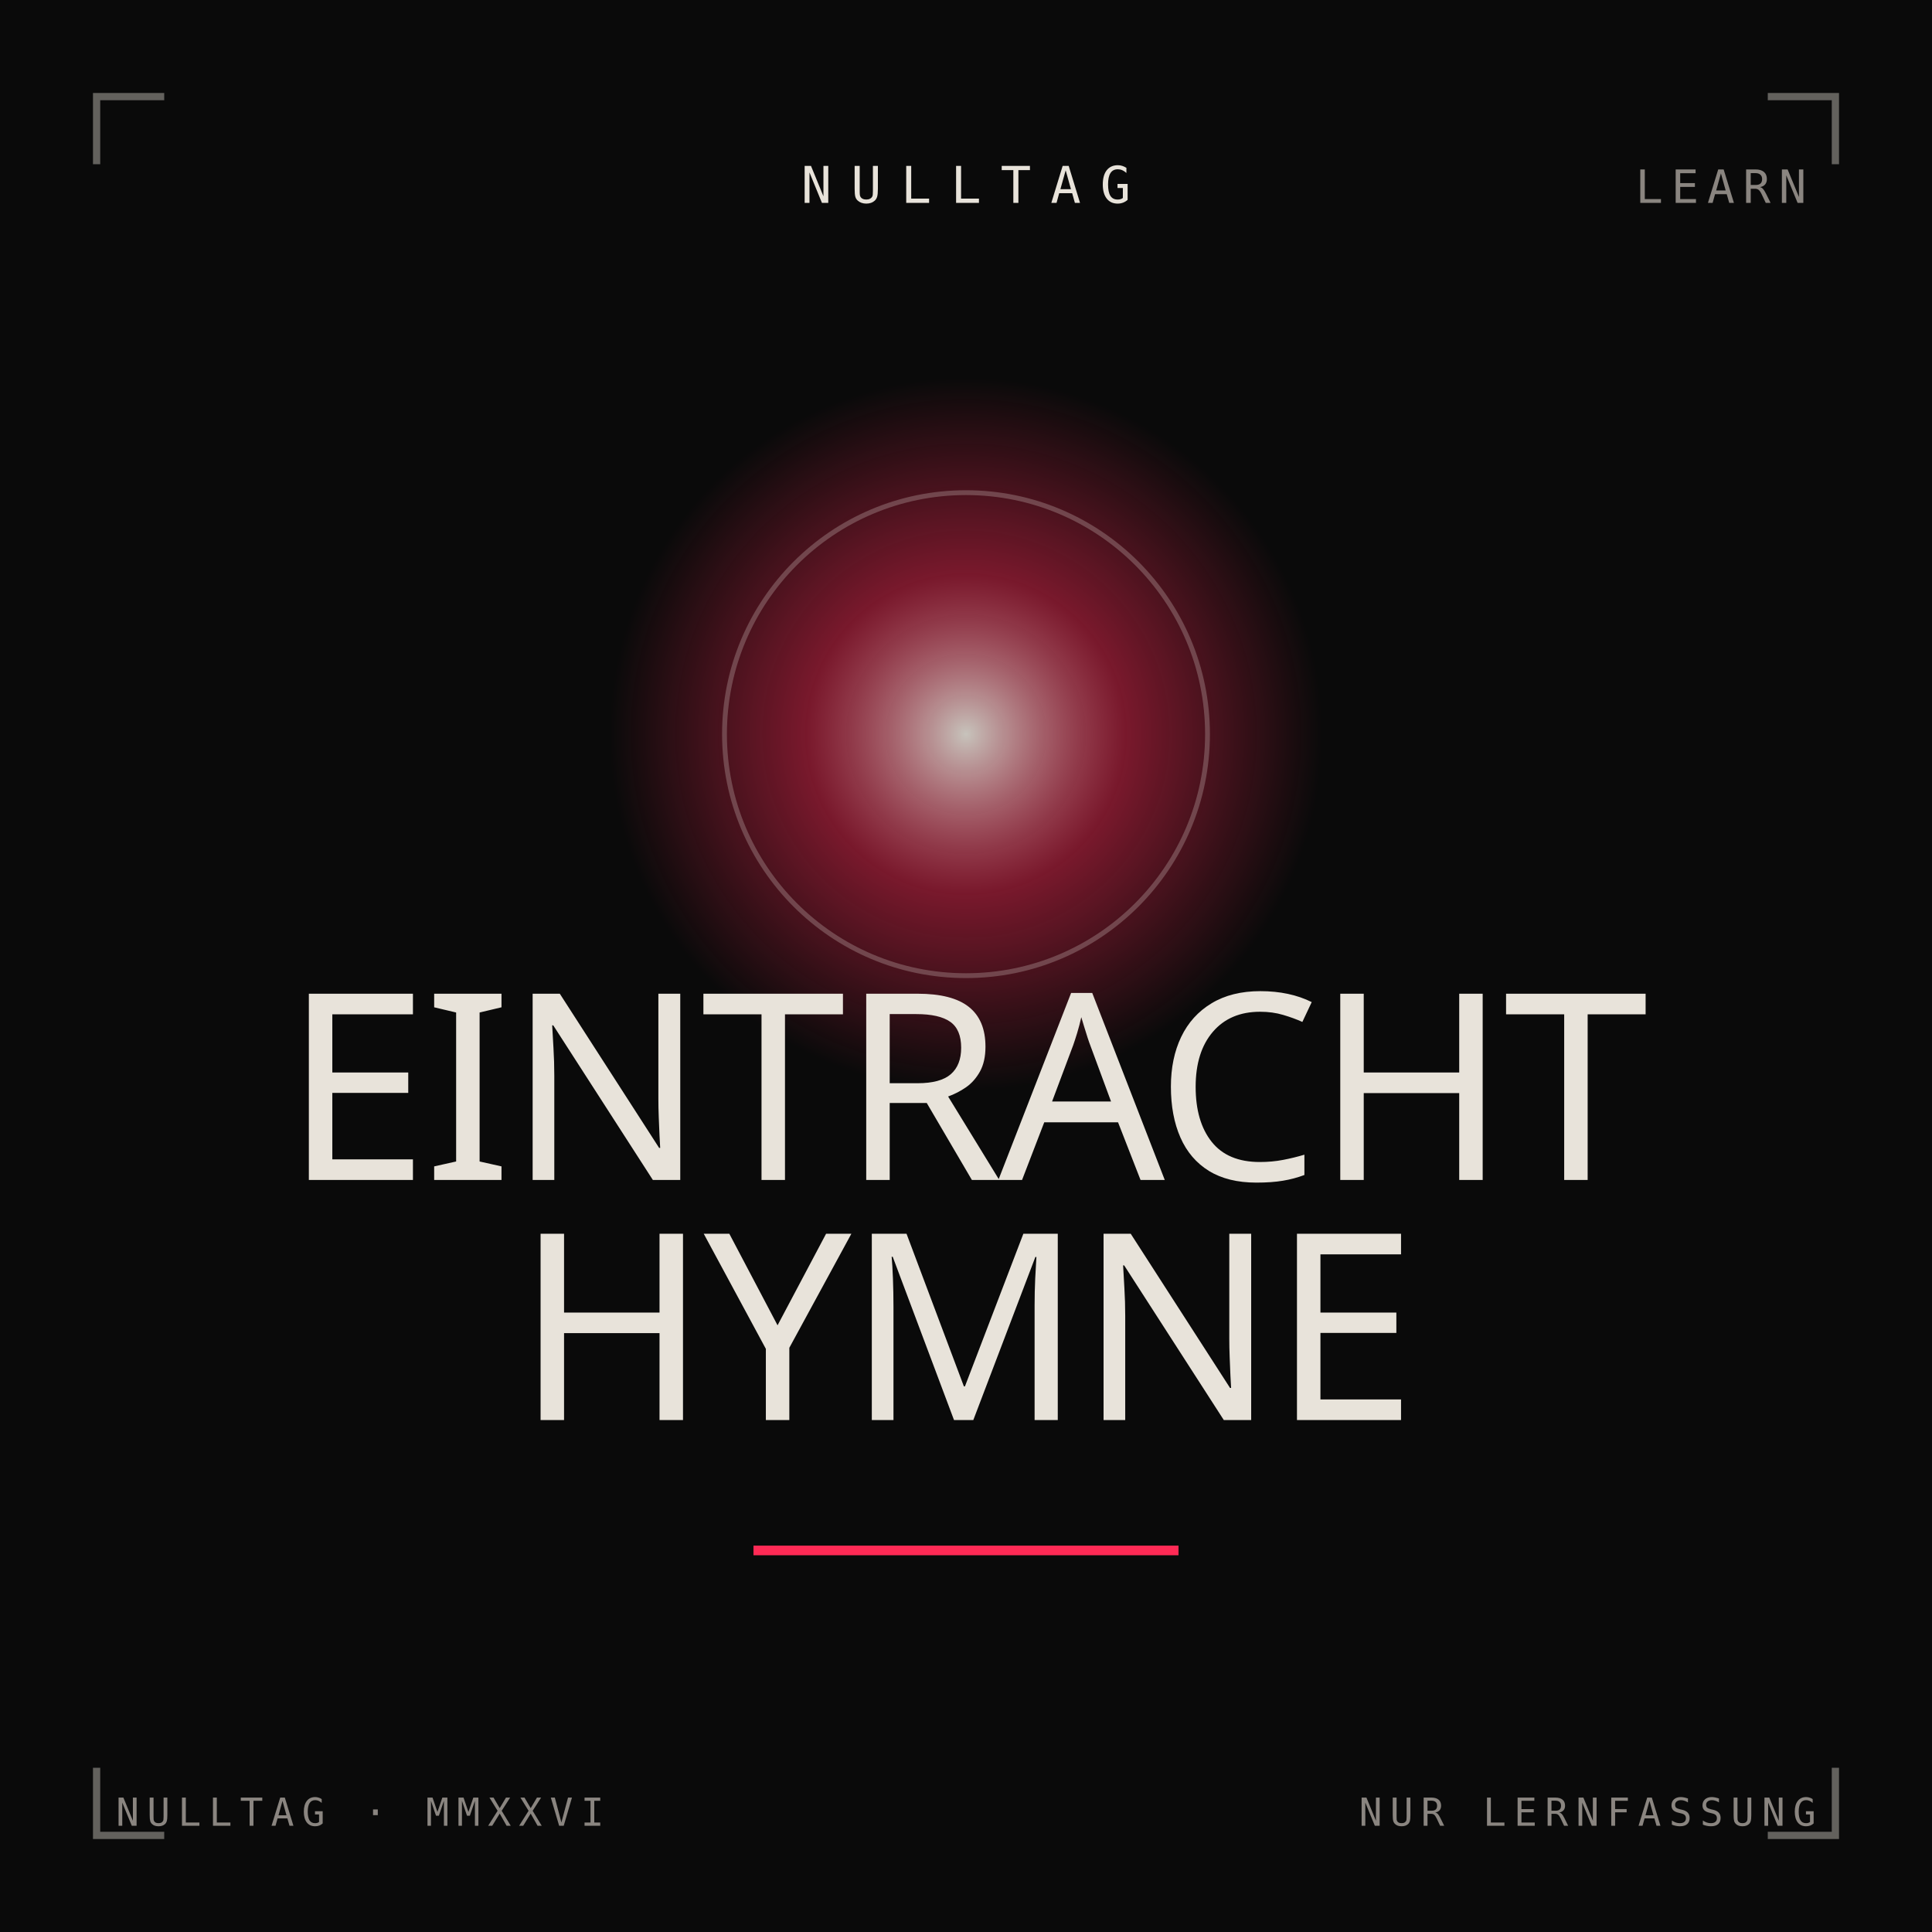
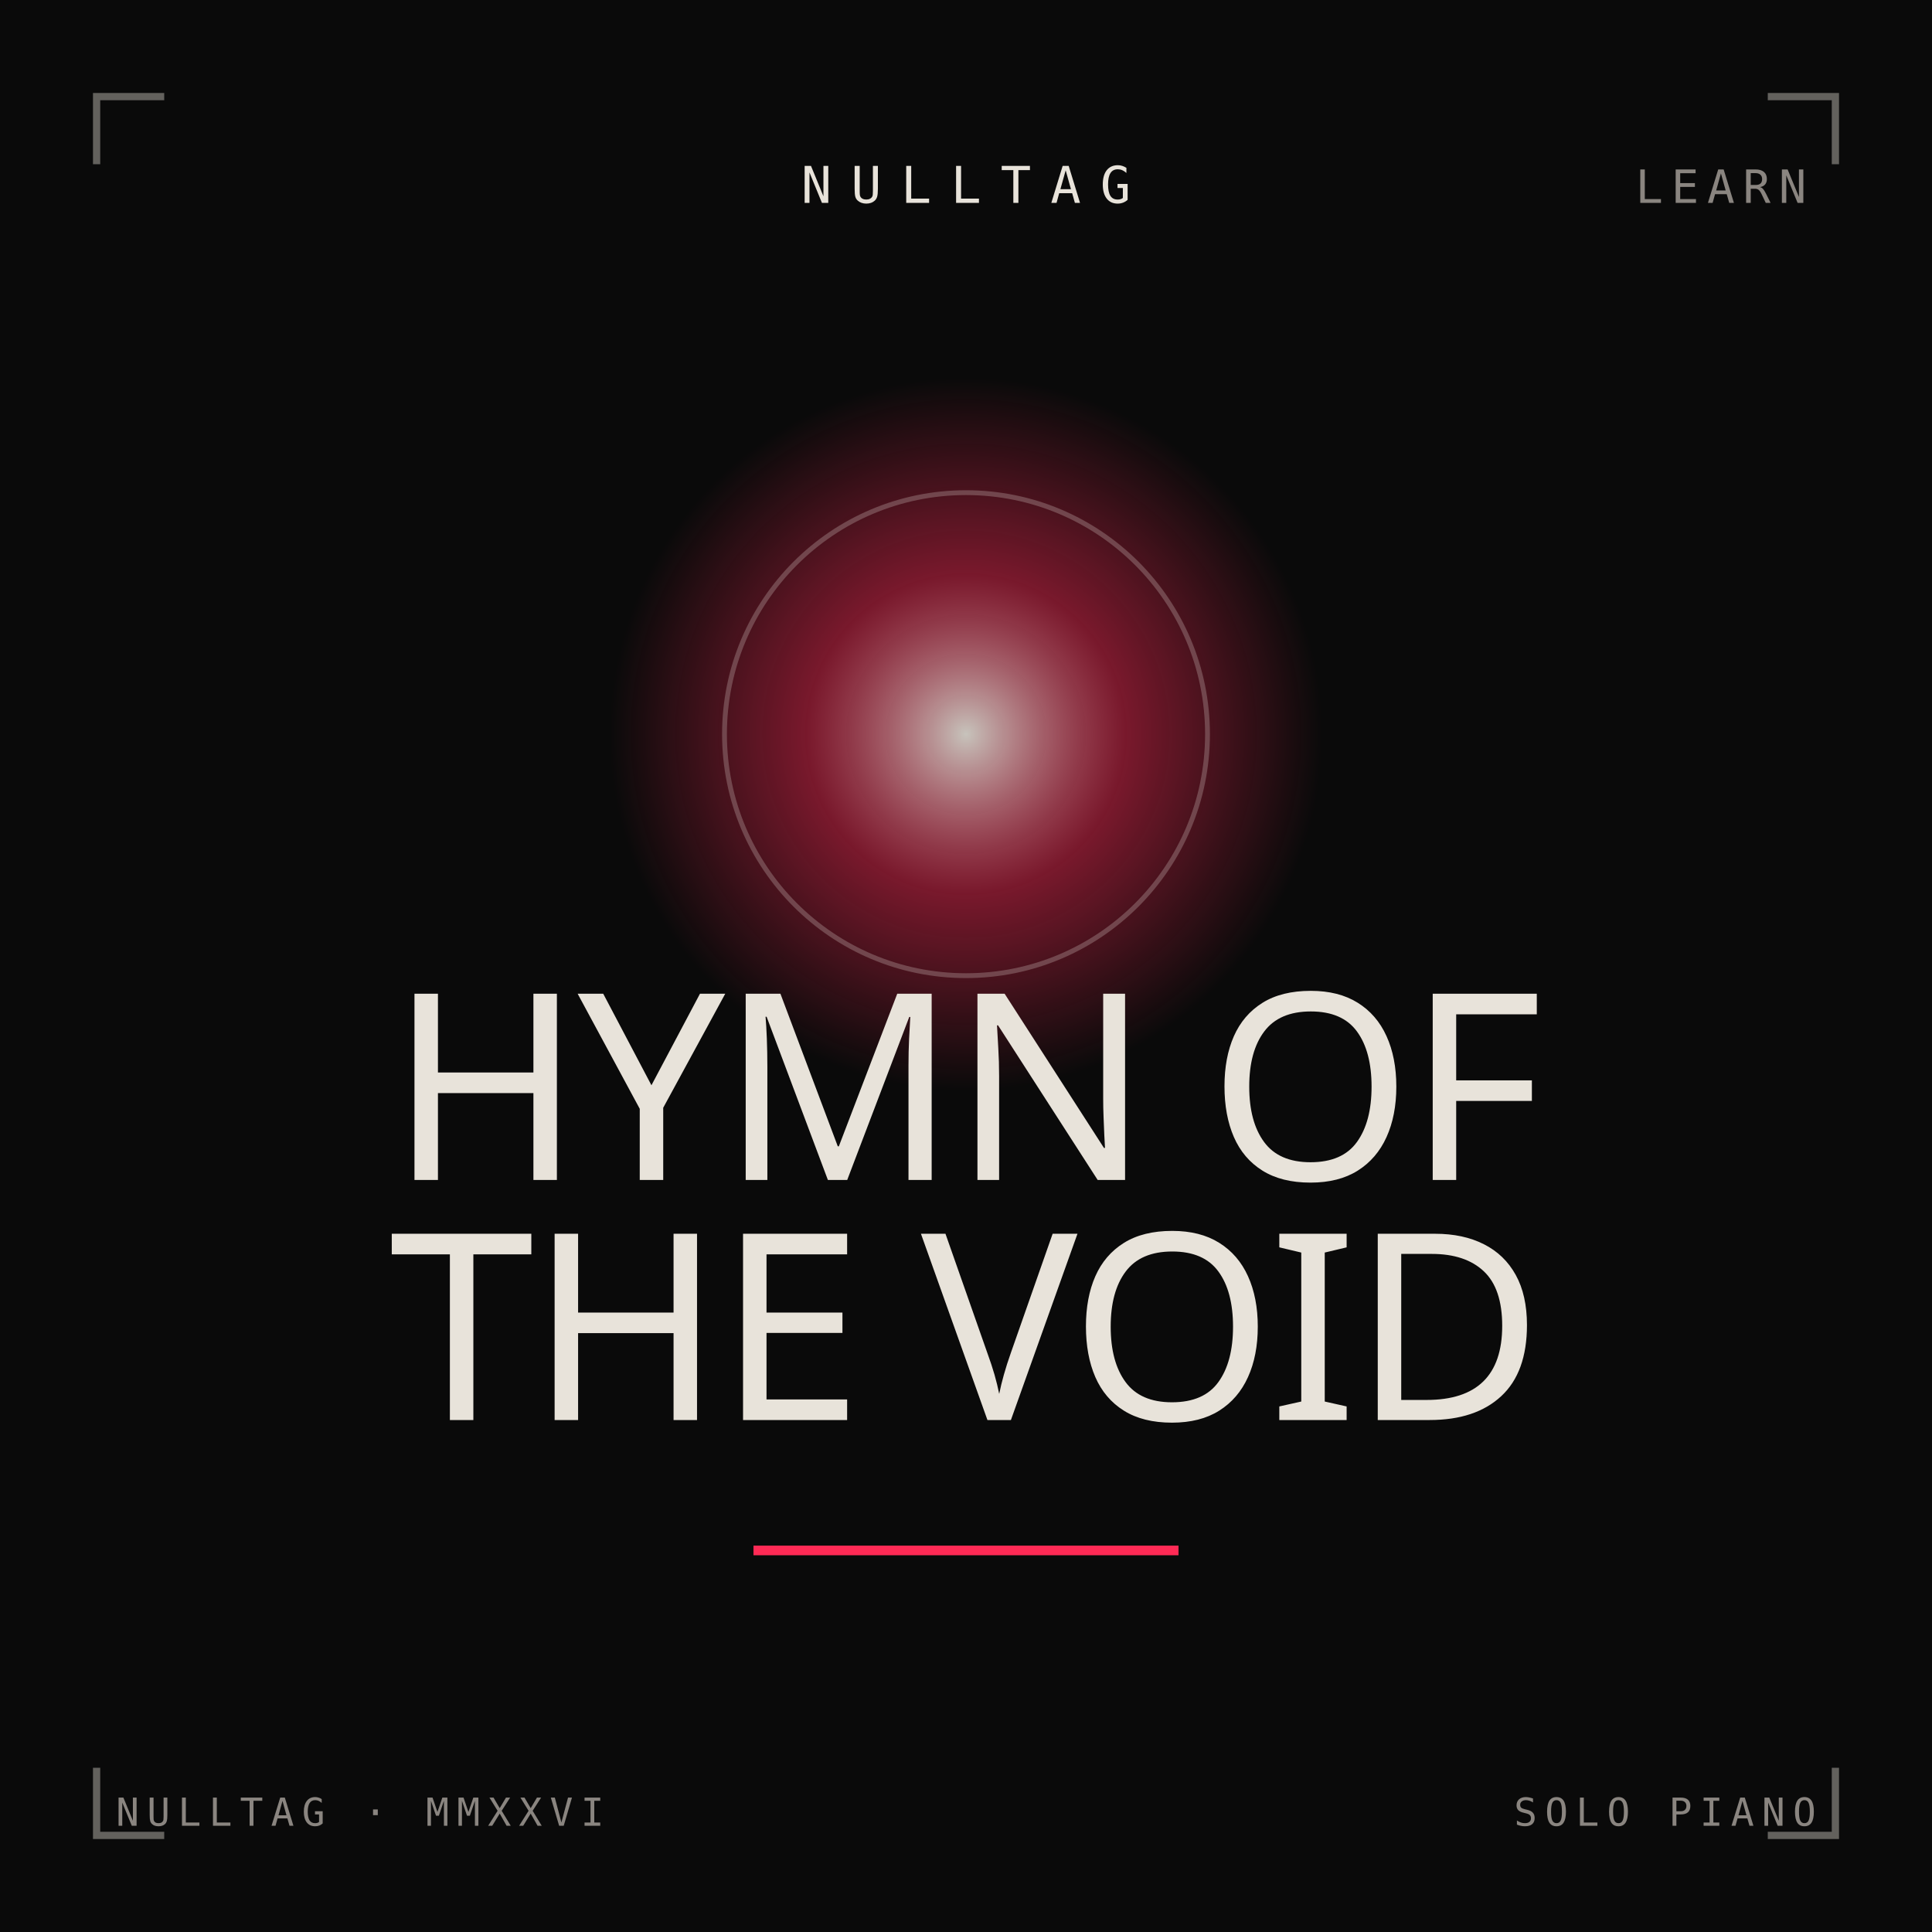
- <svg xmlns="http://www.w3.org/2000/svg" viewBox="0 0 400 400" role="img" aria-label="EINTRACHT HYMNE">
+ <svg xmlns="http://www.w3.org/2000/svg" viewBox="0 0 400 400" role="img" aria-label="HYMN OF THE VOID">
  <rect width="400" height="400" fill="#0a0a0a" />
  <g stroke="#e8e3da" stroke-width="1.5" fill="none" opacity="0.4">
    <path d="M20 34V20h14" />
    <path d="M366 20h14v14" />
    <path d="M380 366v14h-14" />
    <path d="M34 380H20v-14" />
  </g>
  <text x="200" y="42" font-family="JetBrains Mono, SF Mono, Menlo, Consolas, monospace" font-size="10.5" fill="#e8e3da" text-anchor="middle" letter-spacing="4">NULLTAG</text>
  <text x="374" y="42" font-family="JetBrains Mono, SF Mono, Menlo, Consolas, monospace" font-size="9.5" fill="#8a8580" text-anchor="end" letter-spacing="1.7">LEARN</text>
  <defs>
    <radialGradient id="g">
      <stop offset="0%" stop-color="#e8e3da" stop-opacity="0.85" />
      <stop offset="45%" stop-color="#ff2a55" stop-opacity="0.45" />
      <stop offset="100%" stop-color="#ff2a55" stop-opacity="0" />
    </radialGradient>
  </defs>
  <circle cx="200" cy="152" r="74" fill="url(#g)" />
  <circle cx="200" cy="152" r="50" fill="none" stroke="#e8e3da" stroke-width="1" opacity="0.25" />
-   <text x="200" y="244.3" font-family="Bebas Neue, Oswald, Arial Narrow, sans-serif" font-size="54" fill="#e8e3da" text-anchor="middle" letter-spacing="-1" textLength="253" lengthAdjust="spacingAndGlyphs">EINTRACHT</text>
-   <text x="200" y="294.0" font-family="Bebas Neue, Oswald, Arial Narrow, sans-serif" font-size="54" fill="#e8e3da" text-anchor="middle" letter-spacing="-1" textLength="140" lengthAdjust="spacingAndGlyphs">HYMNE</text>
+   <text x="200" y="244.3" font-family="Bebas Neue, Oswald, Arial Narrow, sans-serif" font-size="54" fill="#e8e3da" text-anchor="middle" letter-spacing="-1" textLength="197" lengthAdjust="spacingAndGlyphs">HYMN OF</text>
+   <text x="200" y="294.0" font-family="Bebas Neue, Oswald, Arial Narrow, sans-serif" font-size="54" fill="#e8e3da" text-anchor="middle" letter-spacing="-1" textLength="225" lengthAdjust="spacingAndGlyphs">THE VOID</text>
  <rect x="156" y="320" width="88" height="2" fill="#ff2a55" />
  <text x="24" y="378" font-family="JetBrains Mono, SF Mono, Menlo, Consolas, monospace" font-size="8" fill="#8a8580" letter-spacing="1.6">NULLTAG · MMXXVI</text>
-   <text x="376" y="378" font-family="JetBrains Mono, SF Mono, Menlo, Consolas, monospace" font-size="8" fill="#8a8580" text-anchor="end" letter-spacing="1.6">NUR LERNFASSUNG</text>
+   <text x="376" y="378" font-family="JetBrains Mono, SF Mono, Menlo, Consolas, monospace" font-size="8" fill="#8a8580" text-anchor="end" letter-spacing="1.6">SOLO PIANO</text>
</svg>
